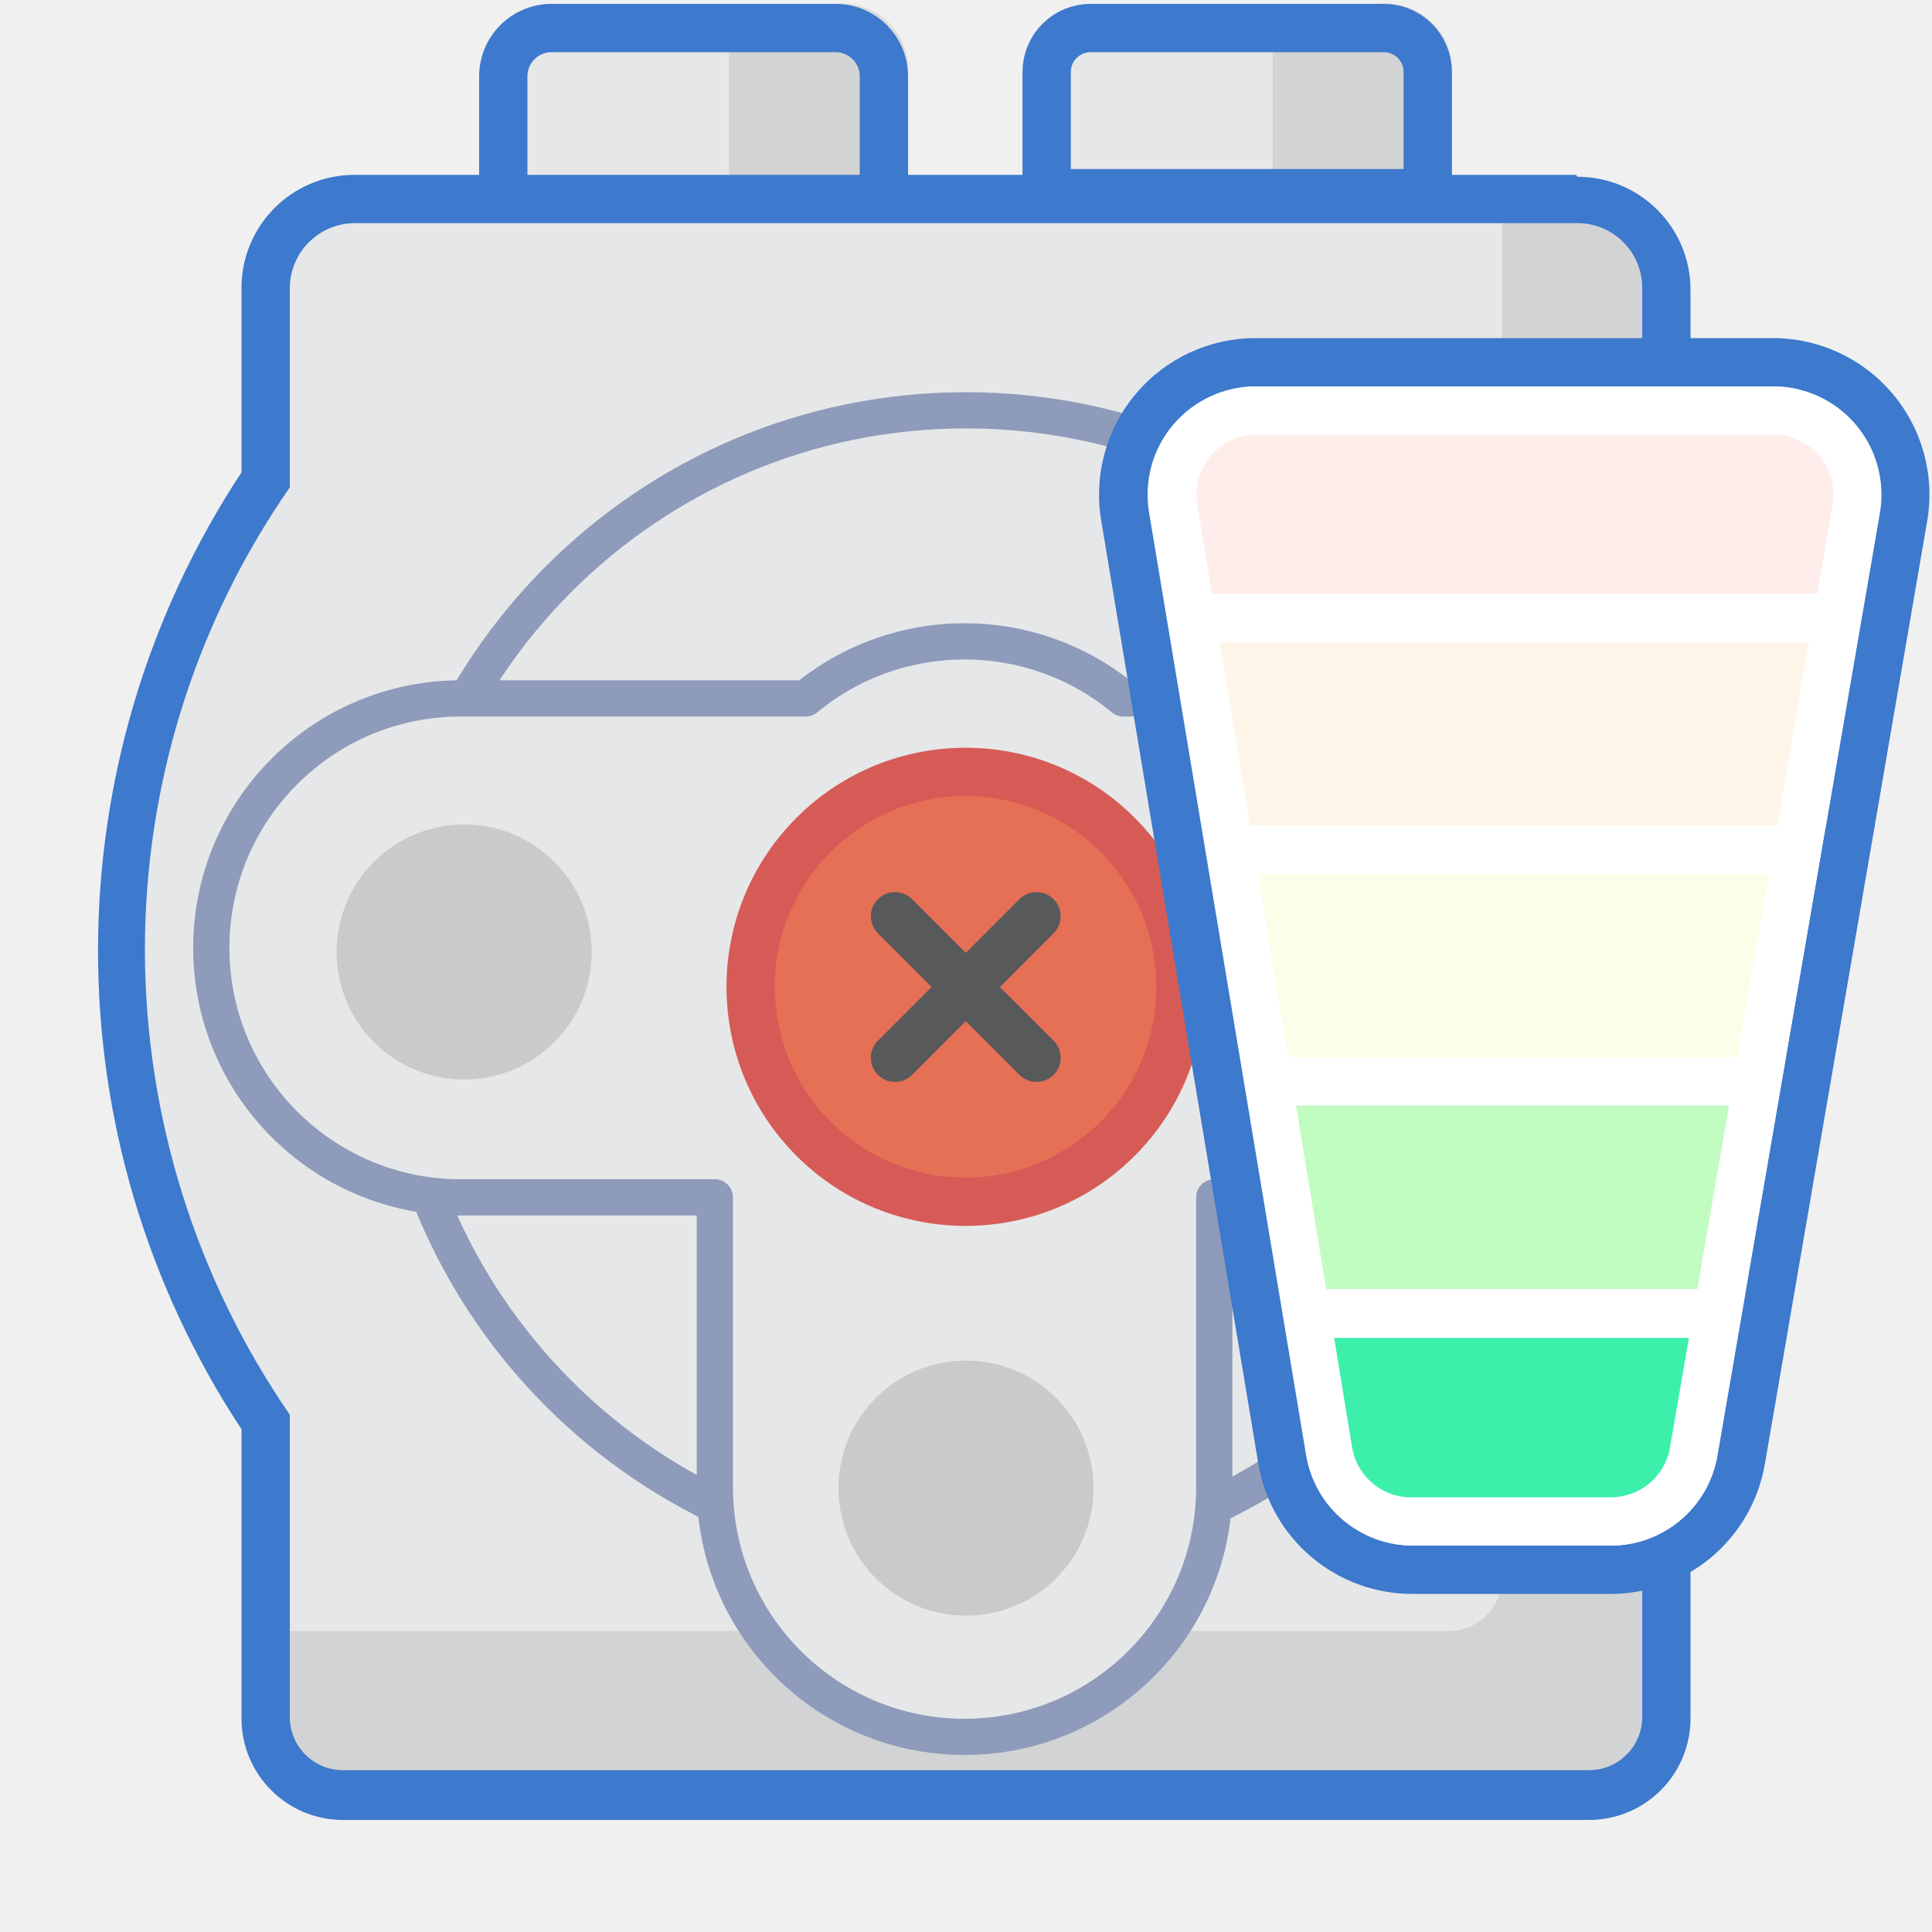
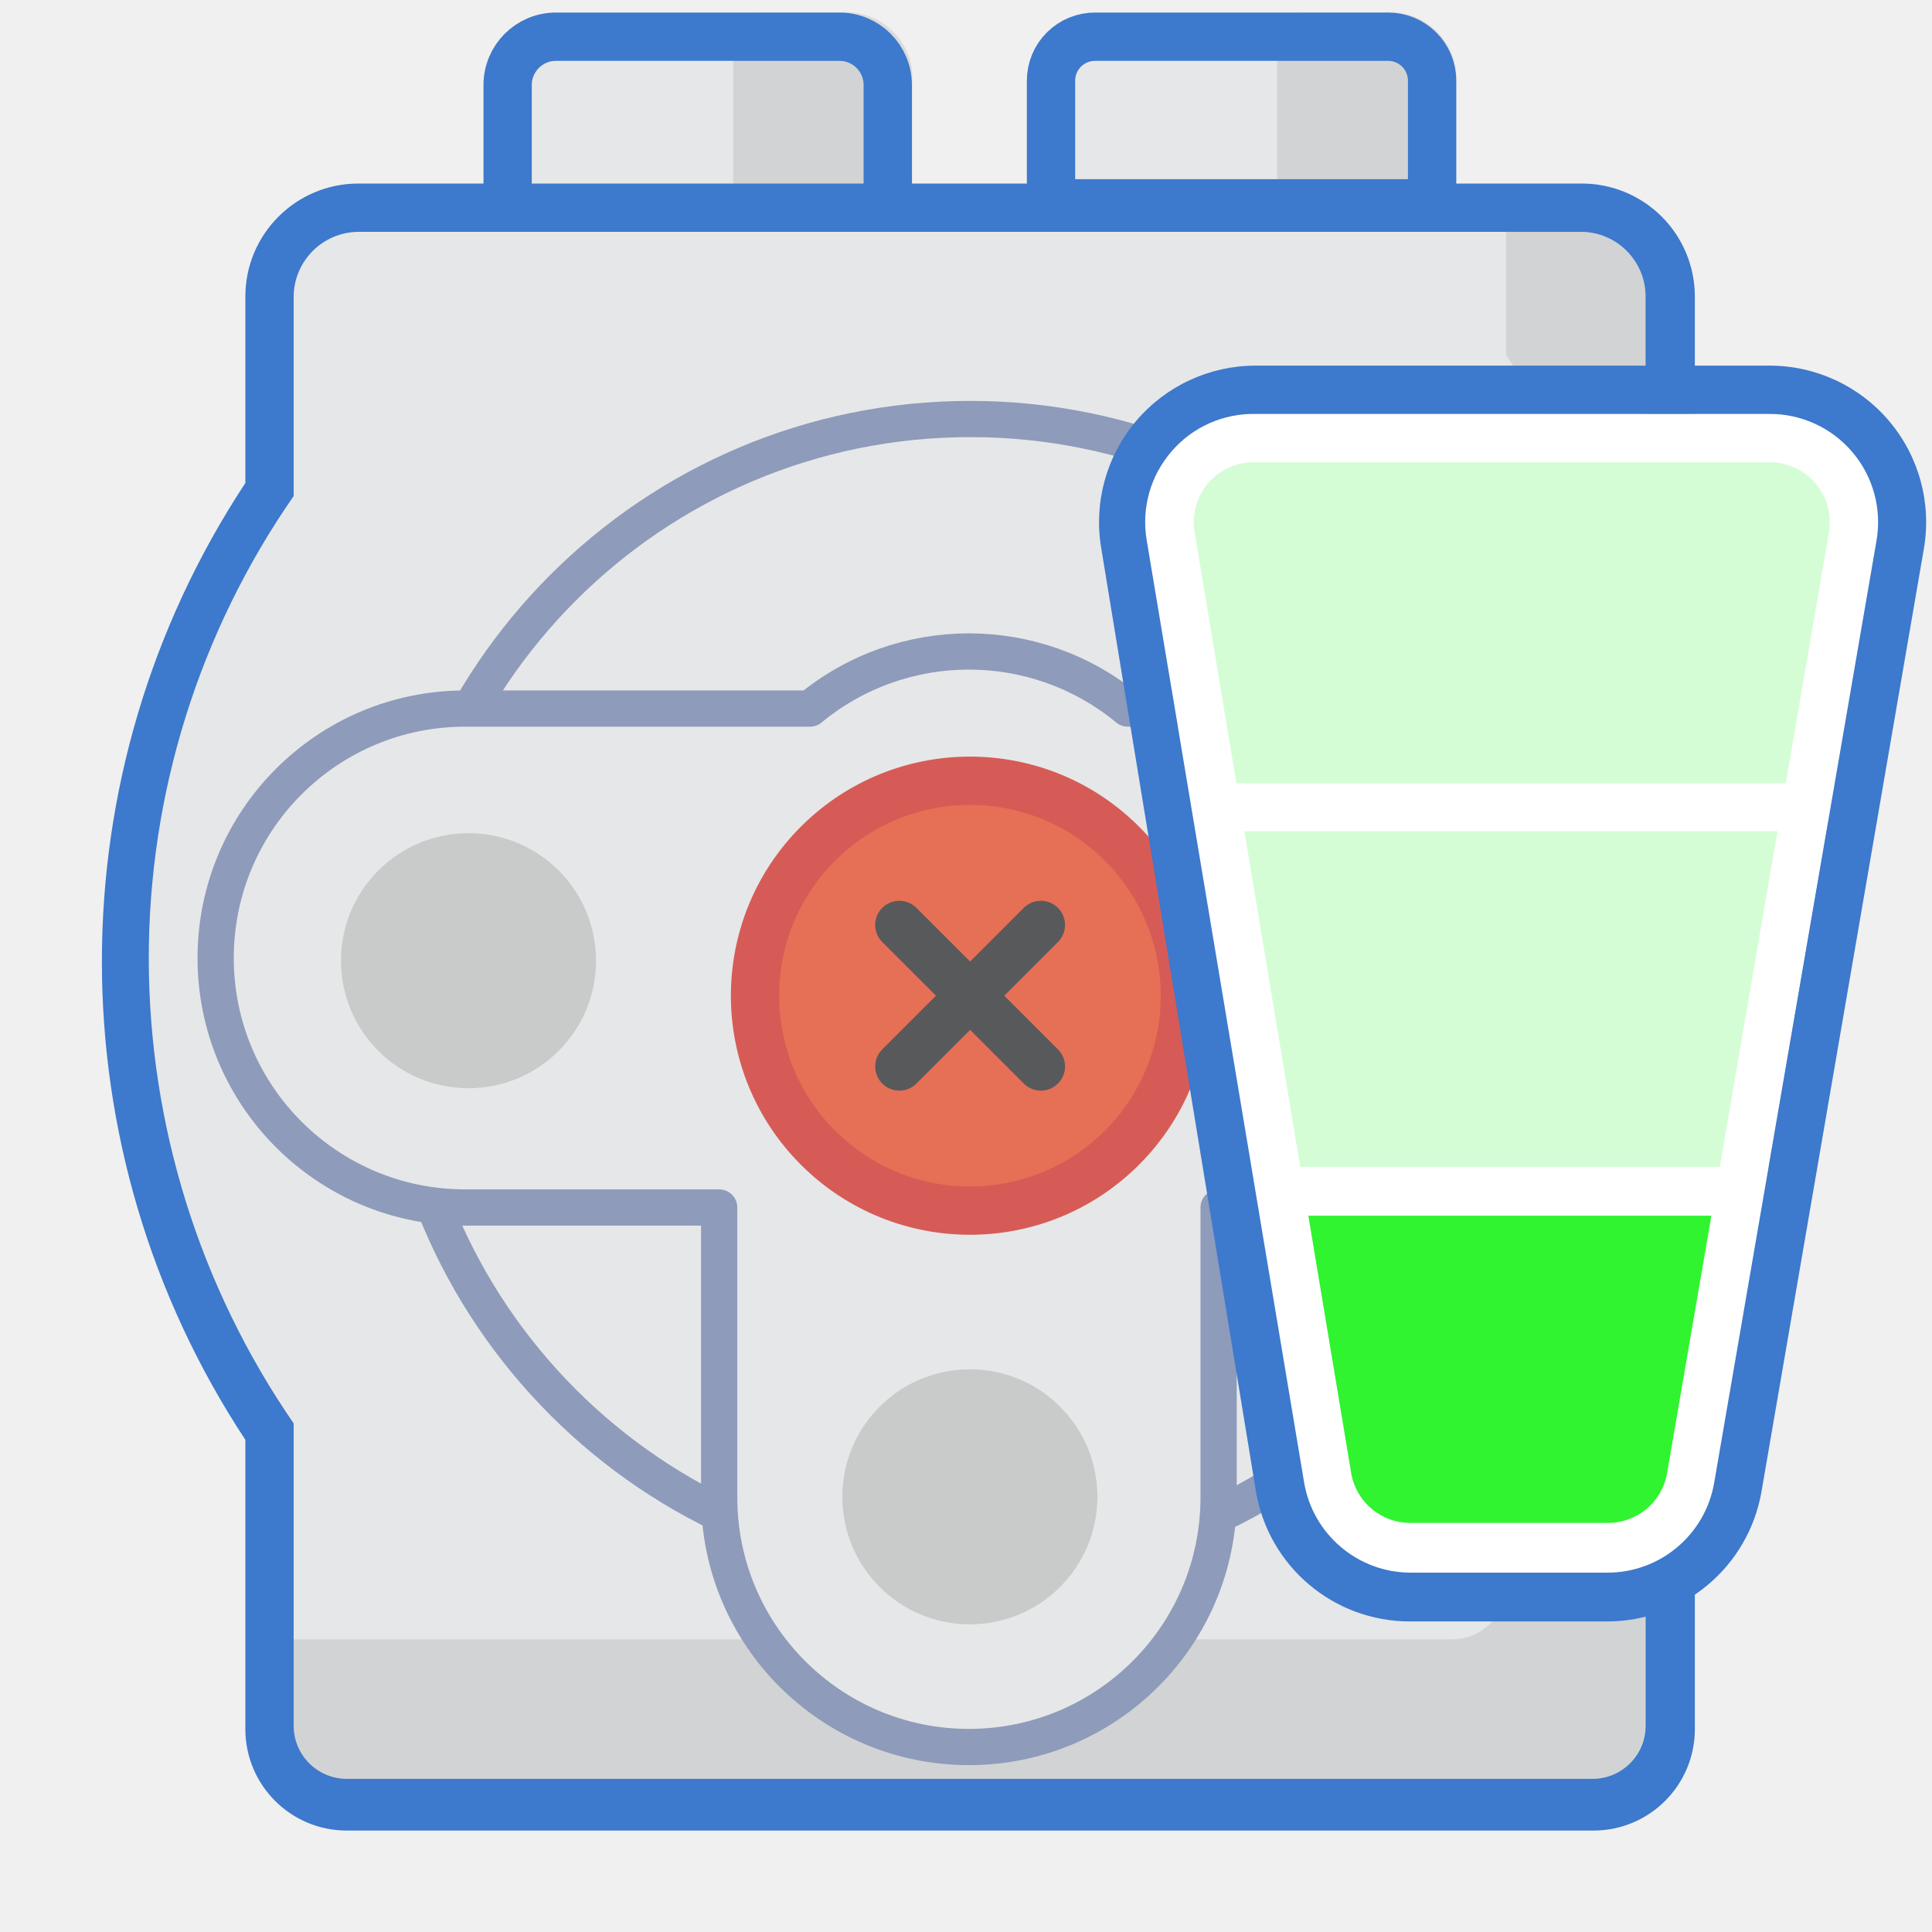
<svg xmlns="http://www.w3.org/2000/svg" id="Icon" viewBox="0 0 40 40">
-   <path d="M11.43,0.58h5.87a1,1,0,0,1,1,1v3a0,0,0,0,1,0,0H10.42a0,0,0,0,1,0,0v-3A1,1,0,0,1,11.43.58Z" fill="#e6e7e8" />
-   <path d="M15.59,0.58v4H18.3V1.34a0.88,0.88,0,0,0-1-.76H15.59Z" fill="#231f20" stroke="#231f20" stroke-linecap="round" stroke-linejoin="round" opacity="0.1" />
-   <path d="M11.43,0.58h5.87a1,1,0,0,1,1,1v3a0,0,0,0,1,0,0H10.42a0,0,0,0,1,0,0v-3A1,1,0,0,1,11.43.58Z" fill="none" stroke="#3d79cc" stroke-linecap="round" stroke-linejoin="round" />
-   <path d="M29.56,3.62H21.67v-2a1,1,0,0,1,1-1h5.87a1,1,0,0,1,1,1v2Z" fill="#e6e7e8" />
-   <path d="M26.85,0.58v4h2.71V1.34a0.88,0.88,0,0,0-1-.76H26.85Z" fill="#231f20" stroke="#231f20" stroke-linecap="round" stroke-linejoin="round" opacity="0.1" />
-   <path d="M7.09,37.15a1.59,1.59,0,0,1-1.59-1.59V29.44a17.46,17.46,0,0,1,0-19.51V6A1.84,1.84,0,0,1,7.33,4.12h25.3A1.84,1.84,0,0,1,34.48,6V9.91a17.46,17.46,0,0,1,0,19.55v6.1a1.59,1.59,0,0,1-1.59,1.59H7.09Z" fill="#e6e7e8" />
-   <path d="M32.64,4.62A1.34,1.34,0,0,1,34,6v4.1A17,17,0,0,1,34,29.3v6.26a1.1,1.1,0,0,1-1.09,1.09H7.09A1.1,1.1,0,0,1,6,35.56V29.29a17,17,0,0,1-3-9.61,16.78,16.78,0,0,1,3-9.59V6A1.35,1.35,0,0,1,7.33,4.62h25.3m0-1H7.33A2.34,2.34,0,0,0,5,6V9.78A18,18,0,0,0,5,29.59v6a2.1,2.1,0,0,0,2.09,2.09h25.8A2.1,2.1,0,0,0,35,35.56v-6A18,18,0,0,0,35,9.75V6a2.34,2.34,0,0,0-2.34-2.34h0Z" fill="#3d79cc" />
+   <path d="M11.51,0.76h5.87a1,1,0,0,1,1,1v3a0,0,0,0,1,0,0H10.51a0,0,0,0,1,0,0v-3a1,1,0,0,1,1-1Z" fill="#e6e7e8" />
+   <path d="M15.68,0.76v4h2.71V1.52a0.88,0.88,0,0,0-1-.76H15.68Z" fill="#231f20" stroke="#231f20" stroke-linecap="round" stroke-linejoin="round" opacity="0.1" />
+   <path d="M11.51,0.76h5.87a1,1,0,0,1,1,1v3a0,0,0,0,1,0,0H10.51a0,0,0,0,1,0,0v-3a1,1,0,0,1,1-1Z" fill="none" stroke="#3d79cc" stroke-linecap="round" stroke-linejoin="round" />
+   <path d="M29.65,3.8H21.76v-2a1,1,0,0,1,1-1h5.87a1,1,0,0,1,1,1v2Z" fill="#e6e7e8" />
+   <path d="M26.94,0.76v4h2.71V1.52a0.88,0.88,0,0,0-1-.76H26.94Z" fill="#231f20" stroke="#231f20" stroke-linecap="round" stroke-linejoin="round" opacity="0.1" />
+   <path d="M7.17,37.33a1.59,1.59,0,0,1-1.59-1.59V29.62a17.46,17.46,0,0,1,0-19.51v-4A1.84,1.84,0,0,1,7.42,4.3h25.3a1.84,1.84,0,0,1,1.84,1.84v3.94a17.46,17.46,0,0,1,0,19.55v6.1A1.6,1.6,0,0,1,33,37.33H7.17Z" fill="#e6e7e8" />
+   <path d="M32.73,4.8a1.34,1.34,0,0,1,1.34,1.34v4.1a17,17,0,0,1,0,19.24v6.26A1.1,1.1,0,0,1,33,36.83H7.17a1.1,1.1,0,0,1-1.09-1.09V29.47a17,17,0,0,1-3-9.61,16.78,16.78,0,0,1,3-9.59V6.14A1.35,1.35,0,0,1,7.42,4.8h25.3m0-1H7.42A2.34,2.34,0,0,0,5.08,6.14V10a18,18,0,0,0,0,19.81v6a2.1,2.1,0,0,0,2.09,2.09H33a2.1,2.1,0,0,0,2.09-2.09v-6a18,18,0,0,0,0-19.86V6.14A2.34,2.34,0,0,0,32.73,3.8h0Z" fill="#3d79cc" />
  <g opacity="0.1">
-     <path d="M37,19.68a16.88,16.88,0,0,1-3,9.62v6.26a1.11,1.11,0,0,1-1.1,1.1H7.08A1.1,1.1,0,0,1,6,35.56V33.77H30a1.11,1.11,0,0,0,1.1-1.1V26.41a17,17,0,0,0,0-19.24V4.62h1.55A1.34,1.34,0,0,1,34,6v4.09A16.88,16.88,0,0,1,37,19.68Z" fill="#231f20" />
+     <path d="M37.06,19.86a16.88,16.88,0,0,1-3,9.62v6.26a1.11,1.11,0,0,1-1.1,1.1H7.17a1.1,1.1,0,0,1-1.09-1.1V33.94h24a1.11,1.11,0,0,0,1.1-1.1V26.59a17,17,0,0,0,0-19.24V4.8h1.55a1.34,1.34,0,0,1,1.34,1.35v4.09A16.88,16.88,0,0,1,37.06,19.86Z" fill="#231f20" />
  </g>
-   <path d="M22.59,0.58h6.06a0.91,0.91,0,0,1,.91.91V4a0,0,0,0,1,0,0H21.67a0,0,0,0,1,0,0V1.49A0.91,0.91,0,0,1,22.59.58Z" fill="none" stroke="#3d79cc" stroke-linecap="round" stroke-linejoin="round" />
-   <path d="M20,32.35A11.93,11.93,0,1,1,31.93,20.42,11.94,11.94,0,0,1,20,32.35Z" fill="#e6e7e8" />
-   <path d="M20,8.87A11.55,11.55,0,1,1,8.45,20.42,11.55,11.55,0,0,1,20,8.87m0-.75a12.3,12.3,0,1,0,12.3,12.3A12.31,12.31,0,0,0,20,8.12h0Z" fill="#8e9bba" />
-   <path d="M35.58,19.63a5.15,5.15,0,0,1-5.18,5.16H25.14v6a5.17,5.17,0,0,1-10.34,0v-6H9.54a5.16,5.16,0,1,1,0-10.33h7.14a5.17,5.17,0,0,1,6.58,0H30.4A5.17,5.17,0,0,1,35.58,19.63Z" fill="#e6e7e8" stroke="#8e9bba" stroke-linecap="round" stroke-linejoin="round" stroke-width="0.75" />
-   <circle cx="9.61" cy="19.71" r="2.64" fill="#231f20" opacity="0.15" />
-   <circle cx="30.37" cy="19.71" r="2.64" fill="#231f20" opacity="0.15" />
-   <circle cx="20" cy="30.81" r="2.64" fill="#231f20" opacity="0.15" />
-   <circle cx="19.99" cy="20.43" r="4.45" transform="translate(-8.59 20.12) rotate(-45)" fill="#e57055" stroke="#d65b56" stroke-linecap="round" stroke-linejoin="round" />
-   <line x1="18.53" y1="21.9" x2="21.46" y2="18.97" fill="#e57055" stroke="#58595b" stroke-linecap="round" stroke-linejoin="round" />
-   <line x1="18.53" y1="18.97" x2="21.46" y2="21.9" fill="#e57055" stroke="#58595b" stroke-linecap="round" stroke-linejoin="round" />
-   <path d="M26,8H36.71a2.24,2.24,0,0,1,2.21,2.63L35.56,30.13A2.24,2.24,0,0,1,33.35,32H29.27a2.24,2.24,0,0,1-2.21-1.88L23.81,10.61A2.24,2.24,0,0,1,26,8Z" fill="#fff" />
-   <polygon points="36.89 22.39 36.07 27.19 26.57 27.19 25.77 22.39 36.89 22.39" fill="#2ff42f" stroke="#fff" stroke-linecap="round" stroke-linejoin="round" opacity="0.3" />
-   <path d="M36.07,27.19l-0.51,2.94A2.25,2.25,0,0,1,33.35,32H29.27a2.23,2.23,0,0,1-2.21-1.88l-0.49-2.92h9.5Z" fill="#3cefab" stroke="#fff" stroke-linecap="round" stroke-linejoin="round" />
-   <polygon points="38.55 12.79 37.72 17.59 24.97 17.59 24.17 12.79 38.55 12.79" fill="#f7941e" stroke="#fff" stroke-linecap="round" stroke-linejoin="round" opacity="0.1" />
-   <polygon points="37.72 17.59 36.89 22.39 25.77 22.39 24.97 17.59 37.72 17.59" fill="#e6f42a" stroke="#fff" stroke-linecap="round" stroke-linejoin="round" opacity="0.1" />
-   <path d="M38.92,10.62l-0.37,2.17H24.17L23.81,10.6A2.24,2.24,0,0,1,26,8H36.71A2.25,2.25,0,0,1,38.92,10.62Z" fill="#f24c25" stroke="#fff" stroke-linecap="round" stroke-linejoin="round" opacity="0.1" />
-   <path d="M36.71,8a2.24,2.24,0,0,1,2.21,2.63L35.56,30.13A2.24,2.24,0,0,1,33.35,32H29.27a2.24,2.24,0,0,1-2.21-1.88L23.81,10.61A2.24,2.24,0,0,1,26,8H36.71m0-1H26a3.24,3.24,0,0,0-3.2,3.78l3.25,19.51A3.23,3.23,0,0,0,29.27,33h4.07a3.24,3.24,0,0,0,3.2-2.69L39.9,10.79A3.24,3.24,0,0,0,36.71,7h0Z" fill="#3d79cc" />
-   <path d="M36.71,9a1.24,1.24,0,0,1,1.23,1.46L34.57,30a1.24,1.24,0,0,1-1.23,1H29.27A1.24,1.24,0,0,1,28,30L24.79,10.44A1.24,1.24,0,0,1,26,9H36.71m0-1H26a2.24,2.24,0,0,0-2.21,2.61l3.25,19.51A2.24,2.24,0,0,0,29.27,32h4.07a2.24,2.24,0,0,0,2.21-1.86l3.36-19.51A2.24,2.24,0,0,0,36.71,8h0Z" fill="#fff" />
+   <path d="M22.68,0.76h6.06a0.91,0.91,0,0,1,.91.91V4.21a0,0,0,0,1,0,0H21.76a0,0,0,0,1,0,0V1.67A0.91,0.91,0,0,1,22.68.76Z" fill="none" stroke="#3d79cc" stroke-linecap="round" stroke-linejoin="round" />
+   <path d="M20.09,32.53A11.93,11.93,0,1,1,32,20.6,11.94,11.94,0,0,1,20.09,32.53Z" fill="#e6e7e8" />
+   <path d="M20.09,9.05A11.55,11.55,0,1,1,8.54,20.6,11.55,11.55,0,0,1,20.09,9.05m0-.75a12.3,12.3,0,1,0,12.3,12.3A12.31,12.31,0,0,0,20.09,8.3h0Z" fill="#8e9bba" />
+   <path d="M35.67,19.81A5.15,5.15,0,0,1,30.49,25H25.23v6a5.17,5.17,0,0,1-10.34,0V25H9.63a5.16,5.16,0,1,1,0-10.33h7.14a5.17,5.17,0,0,1,6.58,0h7.13A5.17,5.17,0,0,1,35.67,19.81Z" fill="#e6e7e8" stroke="#8e9bba" stroke-linecap="round" stroke-linejoin="round" stroke-width="0.75" />
+   <circle cx="9.7" cy="19.89" r="2.64" fill="#231f20" opacity="0.15" />
+   <circle cx="30.46" cy="19.89" r="2.64" fill="#231f20" opacity="0.15" />
+   <circle cx="20.08" cy="30.99" r="2.64" fill="#231f20" opacity="0.15" />
+   <circle cx="20.08" cy="20.61" r="4.45" transform="translate(-8.69 20.24) rotate(-45)" fill="#e57055" stroke="#d65b56" stroke-linecap="round" stroke-linejoin="round" />
+   <line x1="18.62" y1="22.08" x2="21.55" y2="19.15" fill="#e57055" stroke="#58595b" stroke-linecap="round" stroke-linejoin="round" />
+   <line x1="18.62" y1="19.15" x2="21.55" y2="22.08" fill="#e57055" stroke="#58595b" stroke-linecap="round" stroke-linejoin="round" />
+   <path d="M26,8.57H36.64a2.24,2.24,0,0,1,2.21,2.63L35.49,30.7a2.24,2.24,0,0,1-2.21,1.86H29.21A2.24,2.24,0,0,1,27,30.69L23.74,11.18A2.24,2.24,0,0,1,26,8.57Z" fill="#fff" />
+   <path d="M38.81,11.37l-0.92,5.35H24.68l-0.89-5.36A2.23,2.23,0,0,1,26,8.76H36.61A2.23,2.23,0,0,1,38.81,11.37Z" fill="#2ff42f" stroke="#fff" stroke-linecap="round" stroke-linejoin="round" opacity="0.2" />
+   <polygon points="37.89 16.71 36.52 24.66 26.01 24.66 24.68 16.71 37.89 16.71" fill="#2ff42f" stroke="#fff" stroke-linecap="round" stroke-linejoin="round" opacity="0.2" />
+   <path d="M36.52,24.67l-1,6.1a2.22,2.22,0,0,1-2.2,1.85h-4A2.23,2.23,0,0,1,27,30.75l-1-6.08H36.52Z" fill="#2ff42f" stroke="#fff" stroke-linecap="round" stroke-linejoin="round" />
+   <path d="M36.64,9.57A1.24,1.24,0,0,1,37.87,11L34.51,30.53a1.24,1.24,0,0,1-1.23,1H29.21a1.24,1.24,0,0,1-1.23-1L24.73,11A1.24,1.24,0,0,1,26,9.57H36.64m0-1H26a2.24,2.24,0,0,0-2.21,2.61L27,30.69a2.24,2.24,0,0,0,2.21,1.88h4.07a2.24,2.24,0,0,0,2.21-1.86l3.36-19.51a2.24,2.24,0,0,0-2.21-2.63h0Z" fill="#fff" />
+   <path d="M36.64,8.57a2.24,2.24,0,0,1,2.21,2.63L35.49,30.7a2.24,2.24,0,0,1-2.21,1.86H29.21A2.24,2.24,0,0,1,27,30.69L23.74,11.18A2.24,2.24,0,0,1,26,8.57H36.64m0-1H26a3.24,3.24,0,0,0-3.2,3.78L26,30.86a3.23,3.23,0,0,0,3.2,2.71h4.07a3.24,3.24,0,0,0,3.2-2.69l3.36-19.51a3.24,3.24,0,0,0-3.2-3.8h0Z" fill="#3d79cc" />
</svg>
